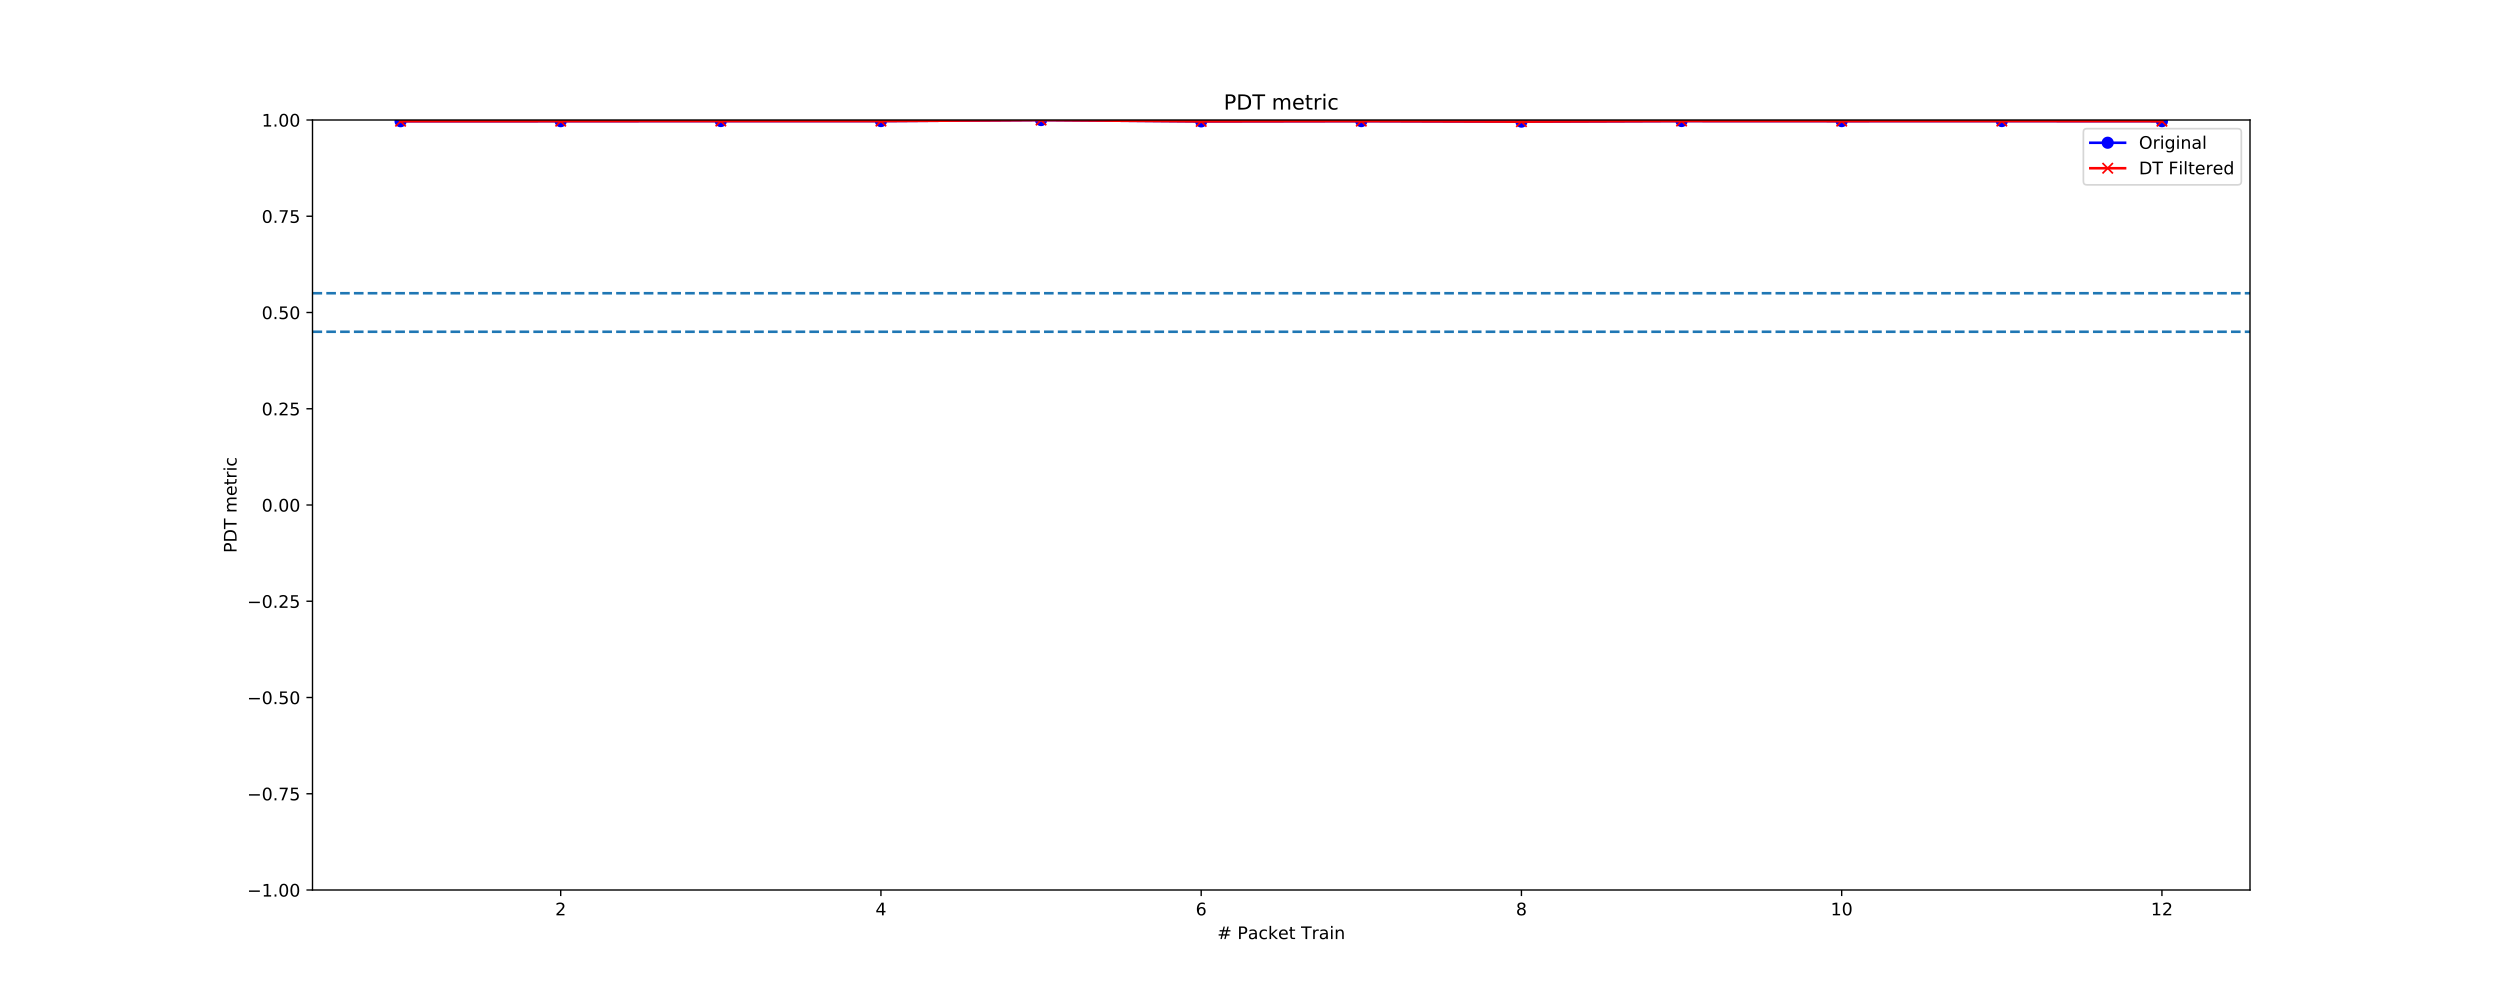
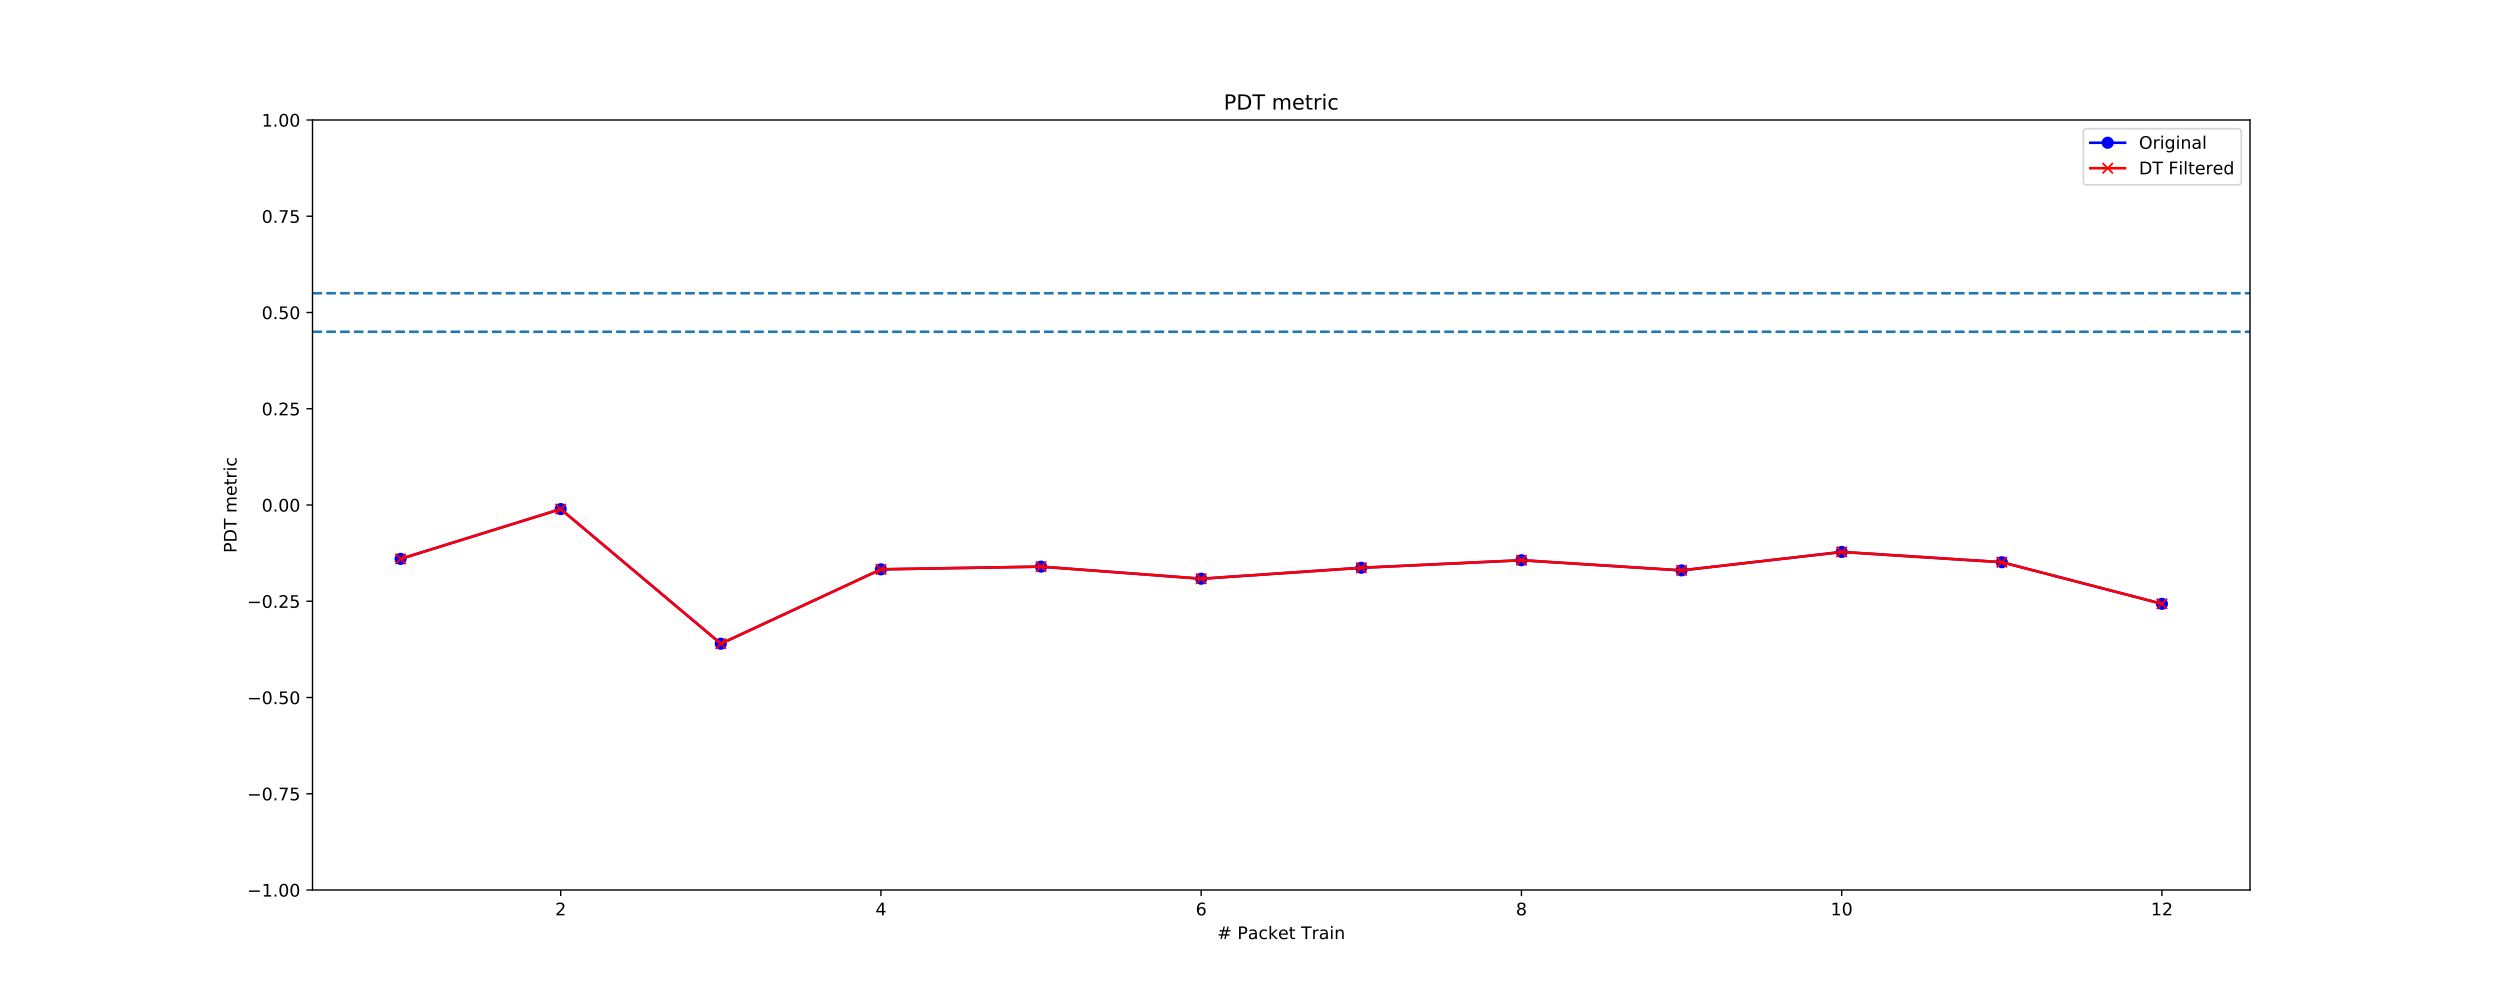
<svg xmlns="http://www.w3.org/2000/svg" xmlns:xlink="http://www.w3.org/1999/xlink" height="576pt" version="1.1" viewBox="0 0 1440 576" width="1440pt">
  <defs>
    <style type="text/css">
*{stroke-linecap:butt;stroke-linejoin:round;}
  </style>
  </defs>
  <g id="figure_1">
    <g id="patch_1">
      <path d="M 0 576  L 1440 576  L 1440 0  L 0 0  z " style="fill:#ffffff;" />
    </g>
    <g id="axes_1">
      <g id="patch_2">
        <path d="M 180 512.64  L 1296 512.64  L 1296 69.12  L 180 69.12  z " style="fill:#ffffff;" />
      </g>
      <g id="matplotlib.axis_1">
        <g id="xtick_1">
          <g id="line2d_1">
            <defs>
-               <path d="M 0 0  L 0 3.5  " id="mb112fc7ac6" style="stroke:#000000;stroke-width:0.8;" />
-             </defs>
-             <g>
-               <use style="stroke:#000000;stroke-width:0.8;" x="322.959" xlink:href="#mb112fc7ac6" y="512.64" />
+               <path d="M 0 0  L 0 3.5  " id="m7ffd56890a" style="stroke:#000000;stroke-width:0.8;" />
+             </defs>
+             <g>
+               <use style="stroke:#000000;stroke-width:0.8;" x="322.959" xlink:href="#m7ffd56890a" y="512.64" />
            </g>
          </g>
          <g id="text_1">
            <defs>
              <path d="M 19.188 8.297  L 53.609 8.297  L 53.609 0  L 7.328 0  L 7.328 8.297  Q 12.938 14.109 22.625 23.891  Q 32.328 33.688 34.812 36.531  Q 39.547 41.844 41.422 45.531  Q 43.312 49.219 43.312 52.781  Q 43.312 58.594 39.234 62.25  Q 35.156 65.922 28.609 65.922  Q 23.969 65.922 18.812 64.312  Q 13.672 62.703 7.812 59.422  L 7.812 69.391  Q 13.766 71.781 18.938 73  Q 24.125 74.219 28.422 74.219  Q 39.75 74.219 46.484 68.547  Q 53.219 62.891 53.219 53.422  Q 53.219 48.922 51.531 44.891  Q 49.859 40.875 45.406 35.406  Q 44.188 33.984 37.641 27.219  Q 31.109 20.453 19.188 8.297  z " id="DejaVuSans-32" />
            </defs>
            <g transform="translate(319.7774 527.2384)scale(0.1 -0.1)">
              <use xlink:href="#DejaVuSans-32" />
            </g>
          </g>
        </g>
        <g id="xtick_2">
          <g id="line2d_2">
            <g>
-               <use style="stroke:#000000;stroke-width:0.8;" x="507.421" xlink:href="#mb112fc7ac6" y="512.64" />
+               <use style="stroke:#000000;stroke-width:0.8;" x="507.421" xlink:href="#m7ffd56890a" y="512.64" />
            </g>
          </g>
          <g id="text_2">
            <defs>
              <path d="M 37.797 64.312  L 12.891 25.391  L 37.797 25.391  z M 35.203 72.906  L 47.609 72.906  L 47.609 25.391  L 58.016 25.391  L 58.016 17.188  L 47.609 17.188  L 47.609 0  L 37.797 0  L 37.797 17.188  L 4.891 17.188  L 4.891 26.703  z " id="DejaVuSans-34" />
            </defs>
            <g transform="translate(504.2402 527.2384)scale(0.1 -0.1)">
              <use xlink:href="#DejaVuSans-34" />
            </g>
          </g>
        </g>
        <g id="xtick_3">
          <g id="line2d_3">
            <g>
-               <use style="stroke:#000000;stroke-width:0.8;" x="691.884" xlink:href="#mb112fc7ac6" y="512.64" />
+               <use style="stroke:#000000;stroke-width:0.8;" x="691.884" xlink:href="#m7ffd56890a" y="512.64" />
            </g>
          </g>
          <g id="text_3">
            <defs>
              <path d="M 33.016 40.375  Q 26.375 40.375 22.484 35.828  Q 18.609 31.297 18.609 23.391  Q 18.609 15.531 22.484 10.953  Q 26.375 6.391 33.016 6.391  Q 39.656 6.391 43.531 10.953  Q 47.406 15.531 47.406 23.391  Q 47.406 31.297 43.531 35.828  Q 39.656 40.375 33.016 40.375  z M 52.594 71.297  L 52.594 62.312  Q 48.875 64.062 45.094 64.984  Q 41.312 65.922 37.594 65.922  Q 27.828 65.922 22.672 59.328  Q 17.531 52.734 16.797 39.406  Q 19.672 43.656 24.016 45.922  Q 28.375 48.188 33.594 48.188  Q 44.578 48.188 50.953 41.516  Q 57.328 34.859 57.328 23.391  Q 57.328 12.156 50.688 5.359  Q 44.047 -1.422 33.016 -1.422  Q 20.359 -1.422 13.672 8.266  Q 6.984 17.969 6.984 36.375  Q 6.984 53.656 15.188 63.938  Q 23.391 74.219 37.203 74.219  Q 40.922 74.219 44.703 73.484  Q 48.484 72.75 52.594 71.297  z " id="DejaVuSans-36" />
            </defs>
            <g transform="translate(688.703 527.2384)scale(0.1 -0.1)">
              <use xlink:href="#DejaVuSans-36" />
            </g>
          </g>
        </g>
        <g id="xtick_4">
          <g id="line2d_4">
            <g>
-               <use style="stroke:#000000;stroke-width:0.8;" x="876.347" xlink:href="#mb112fc7ac6" y="512.64" />
+               <use style="stroke:#000000;stroke-width:0.8;" x="876.347" xlink:href="#m7ffd56890a" y="512.64" />
            </g>
          </g>
          <g id="text_4">
            <defs>
              <path d="M 31.781 34.625  Q 24.75 34.625 20.719 30.859  Q 16.703 27.094 16.703 20.516  Q 16.703 13.922 20.719 10.156  Q 24.75 6.391 31.781 6.391  Q 38.812 6.391 42.859 10.172  Q 46.922 13.969 46.922 20.516  Q 46.922 27.094 42.891 30.859  Q 38.875 34.625 31.781 34.625  z M 21.922 38.812  Q 15.578 40.375 12.031 44.719  Q 8.5 49.078 8.5 55.328  Q 8.5 64.062 14.719 69.141  Q 20.953 74.219 31.781 74.219  Q 42.672 74.219 48.875 69.141  Q 55.078 64.062 55.078 55.328  Q 55.078 49.078 51.531 44.719  Q 48 40.375 41.703 38.812  Q 48.828 37.156 52.797 32.312  Q 56.781 27.484 56.781 20.516  Q 56.781 9.906 50.312 4.234  Q 43.844 -1.422 31.781 -1.422  Q 19.734 -1.422 13.25 4.234  Q 6.781 9.906 6.781 20.516  Q 6.781 27.484 10.781 32.312  Q 14.797 37.156 21.922 38.812  z M 18.312 54.391  Q 18.312 48.734 21.844 45.562  Q 25.391 42.391 31.781 42.391  Q 38.141 42.391 41.719 45.562  Q 45.312 48.734 45.312 54.391  Q 45.312 60.062 41.719 63.234  Q 38.141 66.406 31.781 66.406  Q 25.391 66.406 21.844 63.234  Q 18.312 60.062 18.312 54.391  z " id="DejaVuSans-38" />
            </defs>
            <g transform="translate(873.1659 527.2384)scale(0.1 -0.1)">
              <use xlink:href="#DejaVuSans-38" />
            </g>
          </g>
        </g>
        <g id="xtick_5">
          <g id="line2d_5">
            <g>
-               <use style="stroke:#000000;stroke-width:0.8;" x="1060.81" xlink:href="#mb112fc7ac6" y="512.64" />
+               <use style="stroke:#000000;stroke-width:0.8;" x="1060.81" xlink:href="#m7ffd56890a" y="512.64" />
            </g>
          </g>
          <g id="text_5">
            <defs>
              <path d="M 12.406 8.297  L 28.516 8.297  L 28.516 63.922  L 10.984 60.406  L 10.984 69.391  L 28.422 72.906  L 38.281 72.906  L 38.281 8.297  L 54.391 8.297  L 54.391 0  L 12.406 0  z " id="DejaVuSans-31" />
              <path d="M 31.781 66.406  Q 24.172 66.406 20.328 58.906  Q 16.5 51.422 16.5 36.375  Q 16.5 21.391 20.328 13.891  Q 24.172 6.391 31.781 6.391  Q 39.453 6.391 43.281 13.891  Q 47.125 21.391 47.125 36.375  Q 47.125 51.422 43.281 58.906  Q 39.453 66.406 31.781 66.406  z M 31.781 74.219  Q 44.047 74.219 50.516 64.516  Q 56.984 54.828 56.984 36.375  Q 56.984 17.969 50.516 8.266  Q 44.047 -1.422 31.781 -1.422  Q 19.531 -1.422 13.062 8.266  Q 6.594 17.969 6.594 36.375  Q 6.594 54.828 13.062 64.516  Q 19.531 74.219 31.781 74.219  z " id="DejaVuSans-30" />
            </defs>
            <g transform="translate(1054.447 527.2384)scale(0.1 -0.1)">
              <use xlink:href="#DejaVuSans-31" />
              <use x="63.623" xlink:href="#DejaVuSans-30" />
            </g>
          </g>
        </g>
        <g id="xtick_6">
          <g id="line2d_6">
            <g>
-               <use style="stroke:#000000;stroke-width:0.8;" x="1245.273" xlink:href="#mb112fc7ac6" y="512.64" />
+               <use style="stroke:#000000;stroke-width:0.8;" x="1245.273" xlink:href="#m7ffd56890a" y="512.64" />
            </g>
          </g>
          <g id="text_6">
            <g transform="translate(1238.91 527.2384)scale(0.1 -0.1)">
              <use xlink:href="#DejaVuSans-31" />
              <use x="63.623" xlink:href="#DejaVuSans-32" />
            </g>
          </g>
        </g>
        <g id="text_7">
          <defs>
            <path d="M 51.125 44  L 36.922 44  L 32.812 27.688  L 47.125 27.688  z M 43.797 71.781  L 38.719 51.516  L 52.984 51.516  L 58.109 71.781  L 65.922 71.781  L 60.891 51.516  L 76.125 51.516  L 76.125 44  L 58.984 44  L 54.984 27.688  L 70.516 27.688  L 70.516 20.219  L 53.078 20.219  L 48 0  L 40.188 0  L 45.219 20.219  L 30.906 20.219  L 25.875 0  L 18.016 0  L 23.094 20.219  L 7.719 20.219  L 7.719 27.688  L 24.906 27.688  L 29 44  L 13.281 44  L 13.281 51.516  L 30.906 51.516  L 35.891 71.781  z " id="DejaVuSans-23" />
            <path id="DejaVuSans-20" />
            <path d="M 19.672 64.797  L 19.672 37.406  L 32.078 37.406  Q 38.969 37.406 42.719 40.969  Q 46.484 44.531 46.484 51.125  Q 46.484 57.672 42.719 61.234  Q 38.969 64.797 32.078 64.797  z M 9.812 72.906  L 32.078 72.906  Q 44.344 72.906 50.609 67.359  Q 56.891 61.812 56.891 51.125  Q 56.891 40.328 50.609 34.812  Q 44.344 29.297 32.078 29.297  L 19.672 29.297  L 19.672 0  L 9.812 0  z " id="DejaVuSans-50" />
            <path d="M 34.281 27.484  Q 23.391 27.484 19.188 25  Q 14.984 22.516 14.984 16.5  Q 14.984 11.719 18.141 8.906  Q 21.297 6.109 26.703 6.109  Q 34.188 6.109 38.703 11.406  Q 43.219 16.703 43.219 25.484  L 43.219 27.484  z M 52.203 31.203  L 52.203 0  L 43.219 0  L 43.219 8.297  Q 40.141 3.328 35.547 0.953  Q 30.953 -1.422 24.312 -1.422  Q 15.922 -1.422 10.953 3.297  Q 6 8.016 6 15.922  Q 6 25.141 12.172 29.828  Q 18.359 34.516 30.609 34.516  L 43.219 34.516  L 43.219 35.406  Q 43.219 41.609 39.141 45  Q 35.062 48.391 27.688 48.391  Q 23 48.391 18.547 47.266  Q 14.109 46.141 10.016 43.891  L 10.016 52.203  Q 14.938 54.109 19.578 55.047  Q 24.219 56 28.609 56  Q 40.484 56 46.344 49.844  Q 52.203 43.703 52.203 31.203  z " id="DejaVuSans-61" />
            <path d="M 48.781 52.594  L 48.781 44.188  Q 44.969 46.297 41.141 47.344  Q 37.312 48.391 33.406 48.391  Q 24.656 48.391 19.812 42.844  Q 14.984 37.312 14.984 27.297  Q 14.984 17.281 19.812 11.734  Q 24.656 6.203 33.406 6.203  Q 37.312 6.203 41.141 7.25  Q 44.969 8.297 48.781 10.406  L 48.781 2.094  Q 45.016 0.344 40.984 -0.531  Q 36.969 -1.422 32.422 -1.422  Q 20.062 -1.422 12.781 6.344  Q 5.516 14.109 5.516 27.297  Q 5.516 40.672 12.859 48.328  Q 20.219 56 33.016 56  Q 37.156 56 41.109 55.141  Q 45.062 54.297 48.781 52.594  z " id="DejaVuSans-63" />
            <path d="M 9.078 75.984  L 18.109 75.984  L 18.109 31.109  L 44.922 54.688  L 56.391 54.688  L 27.391 29.109  L 57.625 0  L 45.906 0  L 18.109 26.703  L 18.109 0  L 9.078 0  z " id="DejaVuSans-6b" />
            <path d="M 56.203 29.594  L 56.203 25.203  L 14.891 25.203  Q 15.484 15.922 20.484 11.062  Q 25.484 6.203 34.422 6.203  Q 39.594 6.203 44.453 7.469  Q 49.312 8.734 54.109 11.281  L 54.109 2.781  Q 49.266 0.734 44.188 -0.344  Q 39.109 -1.422 33.891 -1.422  Q 20.797 -1.422 13.156 6.188  Q 5.516 13.812 5.516 26.812  Q 5.516 40.234 12.766 48.109  Q 20.016 56 32.328 56  Q 43.359 56 49.781 48.891  Q 56.203 41.797 56.203 29.594  z M 47.219 32.234  Q 47.125 39.594 43.094 43.984  Q 39.062 48.391 32.422 48.391  Q 24.906 48.391 20.391 44.141  Q 15.875 39.891 15.188 32.172  z " id="DejaVuSans-65" />
            <path d="M 18.312 70.219  L 18.312 54.688  L 36.812 54.688  L 36.812 47.703  L 18.312 47.703  L 18.312 18.016  Q 18.312 11.328 20.141 9.422  Q 21.969 7.516 27.594 7.516  L 36.812 7.516  L 36.812 0  L 27.594 0  Q 17.188 0 13.234 3.875  Q 9.281 7.766 9.281 18.016  L 9.281 47.703  L 2.688 47.703  L 2.688 54.688  L 9.281 54.688  L 9.281 70.219  z " id="DejaVuSans-74" />
            <path d="M -0.297 72.906  L 61.375 72.906  L 61.375 64.594  L 35.5 64.594  L 35.5 0  L 25.594 0  L 25.594 64.594  L -0.297 64.594  z " id="DejaVuSans-54" />
            <path d="M 41.109 46.297  Q 39.594 47.172 37.812 47.578  Q 36.031 48 33.891 48  Q 26.266 48 22.188 43.047  Q 18.109 38.094 18.109 28.812  L 18.109 0  L 9.078 0  L 9.078 54.688  L 18.109 54.688  L 18.109 46.188  Q 20.953 51.172 25.484 53.578  Q 30.031 56 36.531 56  Q 37.453 56 38.578 55.875  Q 39.703 55.766 41.062 55.516  z " id="DejaVuSans-72" />
            <path d="M 9.422 54.688  L 18.406 54.688  L 18.406 0  L 9.422 0  z M 9.422 75.984  L 18.406 75.984  L 18.406 64.594  L 9.422 64.594  z " id="DejaVuSans-69" />
            <path d="M 54.891 33.016  L 54.891 0  L 45.906 0  L 45.906 32.719  Q 45.906 40.484 42.875 44.328  Q 39.844 48.188 33.797 48.188  Q 26.516 48.188 22.312 43.547  Q 18.109 38.922 18.109 30.906  L 18.109 0  L 9.078 0  L 9.078 54.688  L 18.109 54.688  L 18.109 46.188  Q 21.344 51.125 25.703 53.562  Q 30.078 56 35.797 56  Q 45.219 56 50.047 50.172  Q 54.891 44.344 54.891 33.016  z " id="DejaVuSans-6e" />
          </defs>
          <g transform="translate(701.157 540.9166)scale(0.1 -0.1)">
            <use xlink:href="#DejaVuSans-23" />
            <use x="83.789" xlink:href="#DejaVuSans-20" />
            <use x="115.576" xlink:href="#DejaVuSans-50" />
            <use x="175.816" xlink:href="#DejaVuSans-61" />
            <use x="237.096" xlink:href="#DejaVuSans-63" />
            <use x="292.076" xlink:href="#DejaVuSans-6b" />
            <use x="349.939" xlink:href="#DejaVuSans-65" />
            <use x="411.463" xlink:href="#DejaVuSans-74" />
            <use x="450.672" xlink:href="#DejaVuSans-20" />
            <use x="482.459" xlink:href="#DejaVuSans-54" />
            <use x="543.324" xlink:href="#DejaVuSans-72" />
            <use x="584.438" xlink:href="#DejaVuSans-61" />
            <use x="645.717" xlink:href="#DejaVuSans-69" />
            <use x="673.5" xlink:href="#DejaVuSans-6e" />
          </g>
        </g>
      </g>
      <g id="matplotlib.axis_2">
        <g id="ytick_1">
          <g id="line2d_7">
            <defs>
-               <path d="M 0 0  L -3.5 0  " id="mffd20cd74d" style="stroke:#000000;stroke-width:0.8;" />
-             </defs>
-             <g>
-               <use style="stroke:#000000;stroke-width:0.8;" x="180" xlink:href="#mffd20cd74d" y="512.64" />
+               <path d="M 0 0  L -3.5 0  " id="mc2d65c4432" style="stroke:#000000;stroke-width:0.8;" />
+             </defs>
+             <g>
+               <use style="stroke:#000000;stroke-width:0.8;" x="180" xlink:href="#mc2d65c4432" y="512.64" />
            </g>
          </g>
          <g id="text_8">
            <defs>
              <path d="M 10.594 35.5  L 73.188 35.5  L 73.188 27.203  L 10.594 27.203  z " id="DejaVuSans-2212" />
              <path d="M 10.688 12.406  L 21 12.406  L 21 0  L 10.688 0  z " id="DejaVuSans-2e" />
            </defs>
            <g transform="translate(142.3547 516.4392)scale(0.1 -0.1)">
              <use xlink:href="#DejaVuSans-2212" />
              <use x="83.789" xlink:href="#DejaVuSans-31" />
              <use x="147.412" xlink:href="#DejaVuSans-2e" />
              <use x="179.199" xlink:href="#DejaVuSans-30" />
              <use x="242.822" xlink:href="#DejaVuSans-30" />
            </g>
          </g>
        </g>
        <g id="ytick_2">
          <g id="line2d_8">
            <g>
-               <use style="stroke:#000000;stroke-width:0.8;" x="180" xlink:href="#mffd20cd74d" y="457.2" />
+               <use style="stroke:#000000;stroke-width:0.8;" x="180" xlink:href="#mc2d65c4432" y="457.2" />
            </g>
          </g>
          <g id="text_9">
            <defs>
              <path d="M 8.203 72.906  L 55.078 72.906  L 55.078 68.703  L 28.609 0  L 18.312 0  L 43.219 64.594  L 8.203 64.594  z " id="DejaVuSans-37" />
              <path d="M 10.797 72.906  L 49.516 72.906  L 49.516 64.594  L 19.828 64.594  L 19.828 46.734  Q 21.969 47.469 24.109 47.828  Q 26.266 48.188 28.422 48.188  Q 40.625 48.188 47.75 41.5  Q 54.891 34.812 54.891 23.391  Q 54.891 11.625 47.562 5.094  Q 40.234 -1.422 26.906 -1.422  Q 22.312 -1.422 17.547 -0.641  Q 12.797 0.141 7.719 1.703  L 7.719 11.625  Q 12.109 9.234 16.797 8.062  Q 21.484 6.891 26.703 6.891  Q 35.156 6.891 40.078 11.328  Q 45.016 15.766 45.016 23.391  Q 45.016 31 40.078 35.438  Q 35.156 39.891 26.703 39.891  Q 22.75 39.891 18.812 39.016  Q 14.891 38.141 10.797 36.281  z " id="DejaVuSans-35" />
            </defs>
            <g transform="translate(142.3547 460.9992)scale(0.1 -0.1)">
              <use xlink:href="#DejaVuSans-2212" />
              <use x="83.789" xlink:href="#DejaVuSans-30" />
              <use x="147.412" xlink:href="#DejaVuSans-2e" />
              <use x="179.199" xlink:href="#DejaVuSans-37" />
              <use x="242.822" xlink:href="#DejaVuSans-35" />
            </g>
          </g>
        </g>
        <g id="ytick_3">
          <g id="line2d_9">
            <g>
-               <use style="stroke:#000000;stroke-width:0.8;" x="180" xlink:href="#mffd20cd74d" y="401.76" />
+               <use style="stroke:#000000;stroke-width:0.8;" x="180" xlink:href="#mc2d65c4432" y="401.76" />
            </g>
          </g>
          <g id="text_10">
            <g transform="translate(142.3547 405.5592)scale(0.1 -0.1)">
              <use xlink:href="#DejaVuSans-2212" />
              <use x="83.789" xlink:href="#DejaVuSans-30" />
              <use x="147.412" xlink:href="#DejaVuSans-2e" />
              <use x="179.199" xlink:href="#DejaVuSans-35" />
              <use x="242.822" xlink:href="#DejaVuSans-30" />
            </g>
          </g>
        </g>
        <g id="ytick_4">
          <g id="line2d_10">
            <g>
-               <use style="stroke:#000000;stroke-width:0.8;" x="180" xlink:href="#mffd20cd74d" y="346.32" />
+               <use style="stroke:#000000;stroke-width:0.8;" x="180" xlink:href="#mc2d65c4432" y="346.32" />
            </g>
          </g>
          <g id="text_11">
            <g transform="translate(142.3547 350.1192)scale(0.1 -0.1)">
              <use xlink:href="#DejaVuSans-2212" />
              <use x="83.789" xlink:href="#DejaVuSans-30" />
              <use x="147.412" xlink:href="#DejaVuSans-2e" />
              <use x="179.199" xlink:href="#DejaVuSans-32" />
              <use x="242.822" xlink:href="#DejaVuSans-35" />
            </g>
          </g>
        </g>
        <g id="ytick_5">
          <g id="line2d_11">
            <g>
-               <use style="stroke:#000000;stroke-width:0.8;" x="180" xlink:href="#mffd20cd74d" y="290.88" />
+               <use style="stroke:#000000;stroke-width:0.8;" x="180" xlink:href="#mc2d65c4432" y="290.88" />
            </g>
          </g>
          <g id="text_12">
            <g transform="translate(150.7344 294.6792)scale(0.1 -0.1)">
              <use xlink:href="#DejaVuSans-30" />
              <use x="63.623" xlink:href="#DejaVuSans-2e" />
              <use x="95.41" xlink:href="#DejaVuSans-30" />
              <use x="159.033" xlink:href="#DejaVuSans-30" />
            </g>
          </g>
        </g>
        <g id="ytick_6">
          <g id="line2d_12">
            <g>
-               <use style="stroke:#000000;stroke-width:0.8;" x="180" xlink:href="#mffd20cd74d" y="235.44" />
+               <use style="stroke:#000000;stroke-width:0.8;" x="180" xlink:href="#mc2d65c4432" y="235.44" />
            </g>
          </g>
          <g id="text_13">
            <g transform="translate(150.7344 239.2392)scale(0.1 -0.1)">
              <use xlink:href="#DejaVuSans-30" />
              <use x="63.623" xlink:href="#DejaVuSans-2e" />
              <use x="95.41" xlink:href="#DejaVuSans-32" />
              <use x="159.033" xlink:href="#DejaVuSans-35" />
            </g>
          </g>
        </g>
        <g id="ytick_7">
          <g id="line2d_13">
            <g>
-               <use style="stroke:#000000;stroke-width:0.8;" x="180" xlink:href="#mffd20cd74d" y="180" />
+               <use style="stroke:#000000;stroke-width:0.8;" x="180" xlink:href="#mc2d65c4432" y="180" />
            </g>
          </g>
          <g id="text_14">
            <g transform="translate(150.7344 183.7992)scale(0.1 -0.1)">
              <use xlink:href="#DejaVuSans-30" />
              <use x="63.623" xlink:href="#DejaVuSans-2e" />
              <use x="95.41" xlink:href="#DejaVuSans-35" />
              <use x="159.033" xlink:href="#DejaVuSans-30" />
            </g>
          </g>
        </g>
        <g id="ytick_8">
          <g id="line2d_14">
            <g>
-               <use style="stroke:#000000;stroke-width:0.8;" x="180" xlink:href="#mffd20cd74d" y="124.56" />
+               <use style="stroke:#000000;stroke-width:0.8;" x="180" xlink:href="#mc2d65c4432" y="124.56" />
            </g>
          </g>
          <g id="text_15">
            <g transform="translate(150.7344 128.3592)scale(0.1 -0.1)">
              <use xlink:href="#DejaVuSans-30" />
              <use x="63.623" xlink:href="#DejaVuSans-2e" />
              <use x="95.41" xlink:href="#DejaVuSans-37" />
              <use x="159.033" xlink:href="#DejaVuSans-35" />
            </g>
          </g>
        </g>
        <g id="ytick_9">
          <g id="line2d_15">
            <g>
-               <use style="stroke:#000000;stroke-width:0.8;" x="180" xlink:href="#mffd20cd74d" y="69.12" />
+               <use style="stroke:#000000;stroke-width:0.8;" x="180" xlink:href="#mc2d65c4432" y="69.12" />
            </g>
          </g>
          <g id="text_16">
            <g transform="translate(150.7344 72.91922)scale(0.1 -0.1)">
              <use xlink:href="#DejaVuSans-31" />
              <use x="63.623" xlink:href="#DejaVuSans-2e" />
              <use x="95.41" xlink:href="#DejaVuSans-30" />
              <use x="159.033" xlink:href="#DejaVuSans-30" />
            </g>
          </g>
        </g>
        <g id="text_17">
          <defs>
            <path d="M 19.672 64.797  L 19.672 8.109  L 31.594 8.109  Q 46.688 8.109 53.688 14.938  Q 60.688 21.781 60.688 36.531  Q 60.688 51.172 53.688 57.984  Q 46.688 64.797 31.594 64.797  z M 9.812 72.906  L 30.078 72.906  Q 51.266 72.906 61.172 64.094  Q 71.094 55.281 71.094 36.531  Q 71.094 17.672 61.125 8.828  Q 51.172 0 30.078 0  L 9.812 0  z " id="DejaVuSans-44" />
            <path d="M 52 44.188  Q 55.375 50.25 60.062 53.125  Q 64.75 56 71.094 56  Q 79.641 56 84.281 50.016  Q 88.922 44.047 88.922 33.016  L 88.922 0  L 79.891 0  L 79.891 32.719  Q 79.891 40.578 77.094 44.375  Q 74.312 48.188 68.609 48.188  Q 61.625 48.188 57.562 43.547  Q 53.516 38.922 53.516 30.906  L 53.516 0  L 44.484 0  L 44.484 32.719  Q 44.484 40.625 41.703 44.406  Q 38.922 48.188 33.109 48.188  Q 26.219 48.188 22.156 43.531  Q 18.109 38.875 18.109 30.906  L 18.109 0  L 9.078 0  L 9.078 54.688  L 18.109 54.688  L 18.109 46.188  Q 21.188 51.219 25.484 53.609  Q 29.781 56 35.688 56  Q 41.656 56 45.828 52.969  Q 50 49.953 52 44.188  z " id="DejaVuSans-6d" />
          </defs>
          <g transform="translate(136.275 318.4886)rotate(-90)scale(0.1 -0.1)">
            <use xlink:href="#DejaVuSans-50" />
            <use x="60.303" xlink:href="#DejaVuSans-44" />
            <use x="137.305" xlink:href="#DejaVuSans-54" />
            <use x="198.389" xlink:href="#DejaVuSans-20" />
            <use x="230.176" xlink:href="#DejaVuSans-6d" />
            <use x="327.588" xlink:href="#DejaVuSans-65" />
            <use x="389.111" xlink:href="#DejaVuSans-74" />
            <use x="428.32" xlink:href="#DejaVuSans-72" />
            <use x="469.434" xlink:href="#DejaVuSans-69" />
            <use x="497.217" xlink:href="#DejaVuSans-63" />
          </g>
        </g>
      </g>
      <g id="line2d_16">
-         <path clip-path="url(#p7eb220a5cf)" d="M 230.727 69.825  L 322.959 69.808  L 415.19 69.734  L 507.421 69.754  L 599.653 69.162  L 691.884 69.926  L 784.116 69.778  L 876.347 70.069  L 968.579 69.727  L 1060.81 69.778  L 1153.041 69.75  L 1245.273 69.815  " style="fill:none;stroke:#0000ff;stroke-linecap:square;stroke-width:1.5;" />
+         <path clip-path="url(#pb2f0688e4c)" d="M 230.727 321.921  L 322.959 293.22  L 415.19 370.783  L 507.421 327.937  L 599.653 326.383  L 691.884 333.348  L 784.116 327.041  L 876.347 322.696  L 968.579 328.548  L 1060.81 317.925  L 1153.041 323.831  L 1245.273 347.814  " style="fill:none;stroke:#0000ff;stroke-linecap:square;stroke-width:1.5;" />
        <defs>
-           <path d="M 0 3  C 0.796 3 1.559 2.684 2.121 2.121  C 2.684 1.559 3 0.796 3 0  C 3 -0.796 2.684 -1.559 2.121 -2.121  C 1.559 -2.684 0.796 -3 0 -3  C -0.796 -3 -1.559 -2.684 -2.121 -2.121  C -2.684 -1.559 -3 -0.796 -3 0  C -3 0.796 -2.684 1.559 -2.121 2.121  C -1.559 2.684 -0.796 3 0 3  z " id="m24f814d37a" style="stroke:#0000ff;" />
+           <path d="M 0 3  C 0.796 3 1.559 2.684 2.121 2.121  C 2.684 1.559 3 0.796 3 0  C 3 -0.796 2.684 -1.559 2.121 -2.121  C 1.559 -2.684 0.796 -3 0 -3  C -0.796 -3 -1.559 -2.684 -2.121 -2.121  C -2.684 -1.559 -3 -0.796 -3 0  C -3 0.796 -2.684 1.559 -2.121 2.121  C -1.559 2.684 -0.796 3 0 3  z " id="m5ab006bfae" style="stroke:#0000ff;" />
        </defs>
-         <g clip-path="url(#p7eb220a5cf)">
-           <use style="fill:#0000ff;stroke:#0000ff;" x="230.727" xlink:href="#m24f814d37a" y="69.825" />
-           <use style="fill:#0000ff;stroke:#0000ff;" x="322.959" xlink:href="#m24f814d37a" y="69.808" />
-           <use style="fill:#0000ff;stroke:#0000ff;" x="415.19" xlink:href="#m24f814d37a" y="69.734" />
-           <use style="fill:#0000ff;stroke:#0000ff;" x="507.421" xlink:href="#m24f814d37a" y="69.754" />
-           <use style="fill:#0000ff;stroke:#0000ff;" x="599.653" xlink:href="#m24f814d37a" y="69.162" />
-           <use style="fill:#0000ff;stroke:#0000ff;" x="691.884" xlink:href="#m24f814d37a" y="69.926" />
-           <use style="fill:#0000ff;stroke:#0000ff;" x="784.116" xlink:href="#m24f814d37a" y="69.778" />
-           <use style="fill:#0000ff;stroke:#0000ff;" x="876.347" xlink:href="#m24f814d37a" y="70.069" />
-           <use style="fill:#0000ff;stroke:#0000ff;" x="968.579" xlink:href="#m24f814d37a" y="69.727" />
-           <use style="fill:#0000ff;stroke:#0000ff;" x="1060.81" xlink:href="#m24f814d37a" y="69.778" />
-           <use style="fill:#0000ff;stroke:#0000ff;" x="1153.041" xlink:href="#m24f814d37a" y="69.75" />
-           <use style="fill:#0000ff;stroke:#0000ff;" x="1245.273" xlink:href="#m24f814d37a" y="69.815" />
+         <g clip-path="url(#pb2f0688e4c)">
+           <use style="fill:#0000ff;stroke:#0000ff;" x="230.727" xlink:href="#m5ab006bfae" y="321.921" />
+           <use style="fill:#0000ff;stroke:#0000ff;" x="322.959" xlink:href="#m5ab006bfae" y="293.22" />
+           <use style="fill:#0000ff;stroke:#0000ff;" x="415.19" xlink:href="#m5ab006bfae" y="370.783" />
+           <use style="fill:#0000ff;stroke:#0000ff;" x="507.421" xlink:href="#m5ab006bfae" y="327.937" />
+           <use style="fill:#0000ff;stroke:#0000ff;" x="599.653" xlink:href="#m5ab006bfae" y="326.383" />
+           <use style="fill:#0000ff;stroke:#0000ff;" x="691.884" xlink:href="#m5ab006bfae" y="333.348" />
+           <use style="fill:#0000ff;stroke:#0000ff;" x="784.116" xlink:href="#m5ab006bfae" y="327.041" />
+           <use style="fill:#0000ff;stroke:#0000ff;" x="876.347" xlink:href="#m5ab006bfae" y="322.696" />
+           <use style="fill:#0000ff;stroke:#0000ff;" x="968.579" xlink:href="#m5ab006bfae" y="328.548" />
+           <use style="fill:#0000ff;stroke:#0000ff;" x="1060.81" xlink:href="#m5ab006bfae" y="317.925" />
+           <use style="fill:#0000ff;stroke:#0000ff;" x="1153.041" xlink:href="#m5ab006bfae" y="323.831" />
+           <use style="fill:#0000ff;stroke:#0000ff;" x="1245.273" xlink:href="#m5ab006bfae" y="347.814" />
        </g>
      </g>
      <g id="line2d_17">
-         <path clip-path="url(#p7eb220a5cf)" d="M 230.727 69.825  L 322.959 69.808  L 415.19 69.734  L 507.421 69.754  L 599.653 69.162  L 691.884 69.926  L 784.116 69.778  L 876.347 70.069  L 968.579 69.727  L 1060.81 69.778  L 1153.041 69.75  L 1245.273 69.815  " style="fill:none;stroke:#ff0000;stroke-linecap:square;stroke-width:1.5;" />
+         <path clip-path="url(#pb2f0688e4c)" d="M 230.727 321.921  L 322.959 293.22  L 415.19 370.783  L 507.421 327.937  L 599.653 326.383  L 691.884 333.348  L 784.116 327.041  L 876.347 322.696  L 968.579 328.548  L 1060.81 317.925  L 1153.041 323.831  L 1245.273 347.814  " style="fill:none;stroke:#ff0000;stroke-linecap:square;stroke-width:1.5;" />
        <defs>
-           <path d="M -3 3  L 3 -3  M -3 -3  L 3 3  " id="m17d8e90e74" style="stroke:#ff0000;" />
+           <path d="M -3 3  L 3 -3  M -3 -3  L 3 3  " id="m2ca39970b2" style="stroke:#ff0000;" />
        </defs>
-         <g clip-path="url(#p7eb220a5cf)">
-           <use style="fill:#ff0000;stroke:#ff0000;" x="230.727" xlink:href="#m17d8e90e74" y="69.825" />
-           <use style="fill:#ff0000;stroke:#ff0000;" x="322.959" xlink:href="#m17d8e90e74" y="69.808" />
-           <use style="fill:#ff0000;stroke:#ff0000;" x="415.19" xlink:href="#m17d8e90e74" y="69.734" />
-           <use style="fill:#ff0000;stroke:#ff0000;" x="507.421" xlink:href="#m17d8e90e74" y="69.754" />
-           <use style="fill:#ff0000;stroke:#ff0000;" x="599.653" xlink:href="#m17d8e90e74" y="69.162" />
-           <use style="fill:#ff0000;stroke:#ff0000;" x="691.884" xlink:href="#m17d8e90e74" y="69.926" />
-           <use style="fill:#ff0000;stroke:#ff0000;" x="784.116" xlink:href="#m17d8e90e74" y="69.778" />
-           <use style="fill:#ff0000;stroke:#ff0000;" x="876.347" xlink:href="#m17d8e90e74" y="70.069" />
-           <use style="fill:#ff0000;stroke:#ff0000;" x="968.579" xlink:href="#m17d8e90e74" y="69.727" />
-           <use style="fill:#ff0000;stroke:#ff0000;" x="1060.81" xlink:href="#m17d8e90e74" y="69.778" />
-           <use style="fill:#ff0000;stroke:#ff0000;" x="1153.041" xlink:href="#m17d8e90e74" y="69.75" />
-           <use style="fill:#ff0000;stroke:#ff0000;" x="1245.273" xlink:href="#m17d8e90e74" y="69.815" />
+         <g clip-path="url(#pb2f0688e4c)">
+           <use style="fill:#ff0000;stroke:#ff0000;" x="230.727" xlink:href="#m2ca39970b2" y="321.921" />
+           <use style="fill:#ff0000;stroke:#ff0000;" x="322.959" xlink:href="#m2ca39970b2" y="293.22" />
+           <use style="fill:#ff0000;stroke:#ff0000;" x="415.19" xlink:href="#m2ca39970b2" y="370.783" />
+           <use style="fill:#ff0000;stroke:#ff0000;" x="507.421" xlink:href="#m2ca39970b2" y="327.937" />
+           <use style="fill:#ff0000;stroke:#ff0000;" x="599.653" xlink:href="#m2ca39970b2" y="326.383" />
+           <use style="fill:#ff0000;stroke:#ff0000;" x="691.884" xlink:href="#m2ca39970b2" y="333.348" />
+           <use style="fill:#ff0000;stroke:#ff0000;" x="784.116" xlink:href="#m2ca39970b2" y="327.041" />
+           <use style="fill:#ff0000;stroke:#ff0000;" x="876.347" xlink:href="#m2ca39970b2" y="322.696" />
+           <use style="fill:#ff0000;stroke:#ff0000;" x="968.579" xlink:href="#m2ca39970b2" y="328.548" />
+           <use style="fill:#ff0000;stroke:#ff0000;" x="1060.81" xlink:href="#m2ca39970b2" y="317.925" />
+           <use style="fill:#ff0000;stroke:#ff0000;" x="1153.041" xlink:href="#m2ca39970b2" y="323.831" />
+           <use style="fill:#ff0000;stroke:#ff0000;" x="1245.273" xlink:href="#m2ca39970b2" y="347.814" />
        </g>
      </g>
      <g id="line2d_18">
-         <path clip-path="url(#p7eb220a5cf)" d="M 180 168.912  L 1296 168.912  " style="fill:none;stroke:#1f77b4;stroke-dasharray:5.55,2.4;stroke-dashoffset:0;stroke-width:1.5;" />
+         <path clip-path="url(#pb2f0688e4c)" d="M 180 168.912  L 1296 168.912  " style="fill:none;stroke:#1f77b4;stroke-dasharray:5.55,2.4;stroke-dashoffset:0;stroke-width:1.5;" />
      </g>
      <g id="line2d_19">
-         <path clip-path="url(#p7eb220a5cf)" d="M 180 191.088  L 1296 191.088  " style="fill:none;stroke:#1f77b4;stroke-dasharray:5.55,2.4;stroke-dashoffset:0;stroke-width:1.5;" />
+         <path clip-path="url(#pb2f0688e4c)" d="M 180 191.088  L 1296 191.088  " style="fill:none;stroke:#1f77b4;stroke-dasharray:5.55,2.4;stroke-dashoffset:0;stroke-width:1.5;" />
      </g>
      <g id="patch_3">
        <path d="M 180 512.64  L 180 69.12  " style="fill:none;stroke:#000000;stroke-linecap:square;stroke-linejoin:miter;stroke-width:0.8;" />
      </g>
      <g id="patch_4">
        <path d="M 1296 512.64  L 1296 69.12  " style="fill:none;stroke:#000000;stroke-linecap:square;stroke-linejoin:miter;stroke-width:0.8;" />
      </g>
      <g id="patch_5">
        <path d="M 180 512.64  L 1296 512.64  " style="fill:none;stroke:#000000;stroke-linecap:square;stroke-linejoin:miter;stroke-width:0.8;" />
      </g>
      <g id="patch_6">
        <path d="M 180 69.12  L 1296 69.12  " style="fill:none;stroke:#000000;stroke-linecap:square;stroke-linejoin:miter;stroke-width:0.8;" />
      </g>
      <g id="text_18">
        <g transform="translate(704.8697 63.12)scale(0.12 -0.12)">
          <use xlink:href="#DejaVuSans-50" />
          <use x="60.303" xlink:href="#DejaVuSans-44" />
          <use x="137.305" xlink:href="#DejaVuSans-54" />
          <use x="198.389" xlink:href="#DejaVuSans-20" />
          <use x="230.176" xlink:href="#DejaVuSans-6d" />
          <use x="327.588" xlink:href="#DejaVuSans-65" />
          <use x="389.111" xlink:href="#DejaVuSans-74" />
          <use x="428.32" xlink:href="#DejaVuSans-72" />
          <use x="469.434" xlink:href="#DejaVuSans-69" />
          <use x="497.217" xlink:href="#DejaVuSans-63" />
        </g>
      </g>
      <g id="legend_1">
        <g id="patch_7">
          <path d="M 1202.034 106.476  L 1289 106.476  Q 1291 106.476 1291 104.476  L 1291 76.12  Q 1291 74.12 1289 74.12  L 1202.034 74.12  Q 1200.034 74.12 1200.034 76.12  L 1200.034 104.476  Q 1200.034 106.476 1202.034 106.476  z " style="fill:#ffffff;opacity:0.8;stroke:#cccccc;stroke-linejoin:miter;" />
        </g>
        <g id="line2d_20">
          <path d="M 1204.034 82.218  L 1224.034 82.218  " style="fill:none;stroke:#0000ff;stroke-linecap:square;stroke-width:1.5;" />
        </g>
        <g id="line2d_21">
          <g>
-             <use style="fill:#0000ff;stroke:#0000ff;" x="1214.034" xlink:href="#m24f814d37a" y="82.218" />
+             <use style="fill:#0000ff;stroke:#0000ff;" x="1214.034" xlink:href="#m5ab006bfae" y="82.218" />
          </g>
        </g>
        <g id="text_19">
          <defs>
            <path d="M 39.406 66.219  Q 28.656 66.219 22.328 58.203  Q 16.016 50.203 16.016 36.375  Q 16.016 22.609 22.328 14.594  Q 28.656 6.594 39.406 6.594  Q 50.141 6.594 56.422 14.594  Q 62.703 22.609 62.703 36.375  Q 62.703 50.203 56.422 58.203  Q 50.141 66.219 39.406 66.219  z M 39.406 74.219  Q 54.734 74.219 63.906 63.938  Q 73.094 53.656 73.094 36.375  Q 73.094 19.141 63.906 8.859  Q 54.734 -1.422 39.406 -1.422  Q 24.031 -1.422 14.812 8.828  Q 5.609 19.094 5.609 36.375  Q 5.609 53.656 14.812 63.938  Q 24.031 74.219 39.406 74.219  z " id="DejaVuSans-4f" />
            <path d="M 45.406 27.984  Q 45.406 37.75 41.375 43.109  Q 37.359 48.484 30.078 48.484  Q 22.859 48.484 18.828 43.109  Q 14.797 37.75 14.797 27.984  Q 14.797 18.266 18.828 12.891  Q 22.859 7.516 30.078 7.516  Q 37.359 7.516 41.375 12.891  Q 45.406 18.266 45.406 27.984  z M 54.391 6.781  Q 54.391 -7.172 48.188 -13.984  Q 42 -20.797 29.203 -20.797  Q 24.469 -20.797 20.266 -20.094  Q 16.062 -19.391 12.109 -17.922  L 12.109 -9.188  Q 16.062 -11.328 19.922 -12.344  Q 23.781 -13.375 27.781 -13.375  Q 36.625 -13.375 41.016 -8.766  Q 45.406 -4.156 45.406 5.172  L 45.406 9.625  Q 42.625 4.781 38.281 2.391  Q 33.938 0 27.875 0  Q 17.828 0 11.672 7.656  Q 5.516 15.328 5.516 27.984  Q 5.516 40.672 11.672 48.328  Q 17.828 56 27.875 56  Q 33.938 56 38.281 53.609  Q 42.625 51.219 45.406 46.391  L 45.406 54.688  L 54.391 54.688  z " id="DejaVuSans-67" />
            <path d="M 9.422 75.984  L 18.406 75.984  L 18.406 0  L 9.422 0  z " id="DejaVuSans-6c" />
          </defs>
          <g transform="translate(1232.034 85.71844)scale(0.1 -0.1)">
            <use xlink:href="#DejaVuSans-4f" />
            <use x="78.711" xlink:href="#DejaVuSans-72" />
            <use x="119.824" xlink:href="#DejaVuSans-69" />
            <use x="147.607" xlink:href="#DejaVuSans-67" />
            <use x="211.084" xlink:href="#DejaVuSans-69" />
            <use x="238.867" xlink:href="#DejaVuSans-6e" />
            <use x="302.246" xlink:href="#DejaVuSans-61" />
            <use x="363.525" xlink:href="#DejaVuSans-6c" />
          </g>
        </g>
        <g id="line2d_22">
          <path d="M 1204.034 96.897  L 1224.034 96.897  " style="fill:none;stroke:#ff0000;stroke-linecap:square;stroke-width:1.5;" />
        </g>
        <g id="line2d_23">
          <g>
-             <use style="fill:#ff0000;stroke:#ff0000;" x="1214.034" xlink:href="#m17d8e90e74" y="96.897" />
+             <use style="fill:#ff0000;stroke:#ff0000;" x="1214.034" xlink:href="#m2ca39970b2" y="96.897" />
          </g>
        </g>
        <g id="text_20">
          <defs>
            <path d="M 9.812 72.906  L 51.703 72.906  L 51.703 64.594  L 19.672 64.594  L 19.672 43.109  L 48.578 43.109  L 48.578 34.812  L 19.672 34.812  L 19.672 0  L 9.812 0  z " id="DejaVuSans-46" />
            <path d="M 45.406 46.391  L 45.406 75.984  L 54.391 75.984  L 54.391 0  L 45.406 0  L 45.406 8.203  Q 42.578 3.328 38.25 0.953  Q 33.938 -1.422 27.875 -1.422  Q 17.969 -1.422 11.734 6.484  Q 5.516 14.406 5.516 27.297  Q 5.516 40.188 11.734 48.094  Q 17.969 56 27.875 56  Q 33.938 56 38.25 53.625  Q 42.578 51.266 45.406 46.391  z M 14.797 27.297  Q 14.797 17.391 18.875 11.75  Q 22.953 6.109 30.078 6.109  Q 37.203 6.109 41.297 11.75  Q 45.406 17.391 45.406 27.297  Q 45.406 37.203 41.297 42.844  Q 37.203 48.484 30.078 48.484  Q 22.953 48.484 18.875 42.844  Q 14.797 37.203 14.797 27.297  z " id="DejaVuSans-64" />
          </defs>
          <g transform="translate(1232.034 100.3966)scale(0.1 -0.1)">
            <use xlink:href="#DejaVuSans-44" />
            <use x="77.002" xlink:href="#DejaVuSans-54" />
            <use x="138.086" xlink:href="#DejaVuSans-20" />
            <use x="169.873" xlink:href="#DejaVuSans-46" />
            <use x="227.283" xlink:href="#DejaVuSans-69" />
            <use x="255.066" xlink:href="#DejaVuSans-6c" />
            <use x="282.85" xlink:href="#DejaVuSans-74" />
            <use x="322.059" xlink:href="#DejaVuSans-65" />
            <use x="383.582" xlink:href="#DejaVuSans-72" />
            <use x="424.664" xlink:href="#DejaVuSans-65" />
            <use x="486.188" xlink:href="#DejaVuSans-64" />
          </g>
        </g>
      </g>
    </g>
  </g>
  <defs>
-     <clipPath id="p7eb220a5cf">
+     <clipPath id="pb2f0688e4c">
      <rect height="443.52" width="1116" x="180" y="69.12" />
    </clipPath>
  </defs>
</svg>
